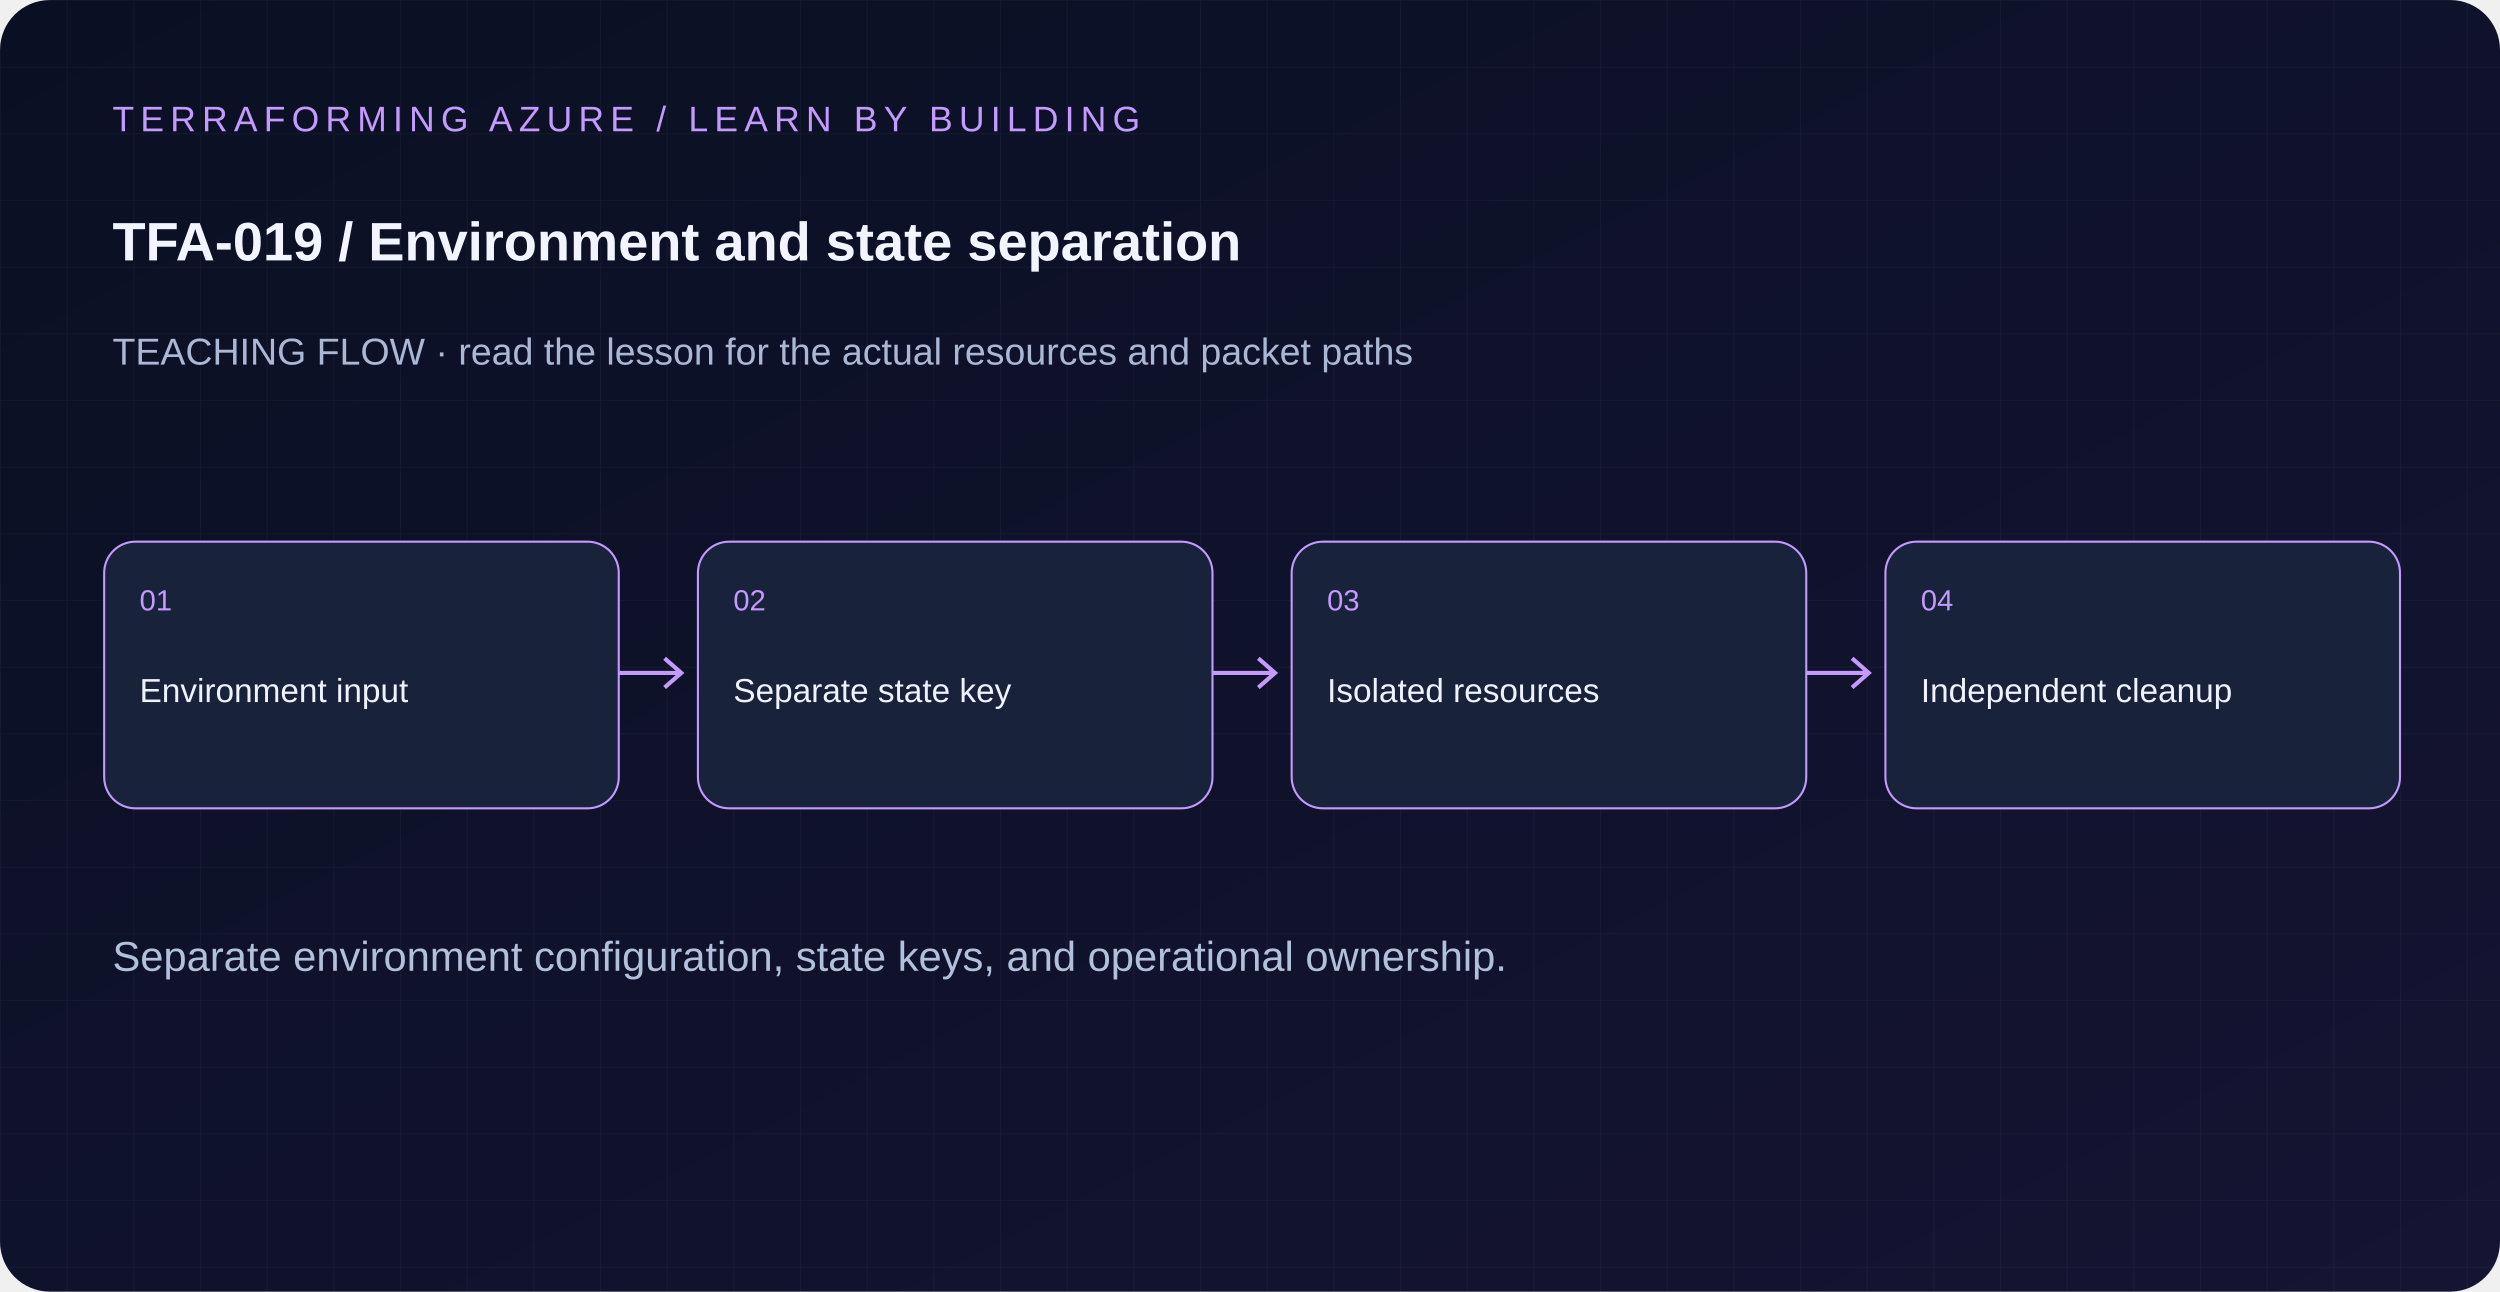
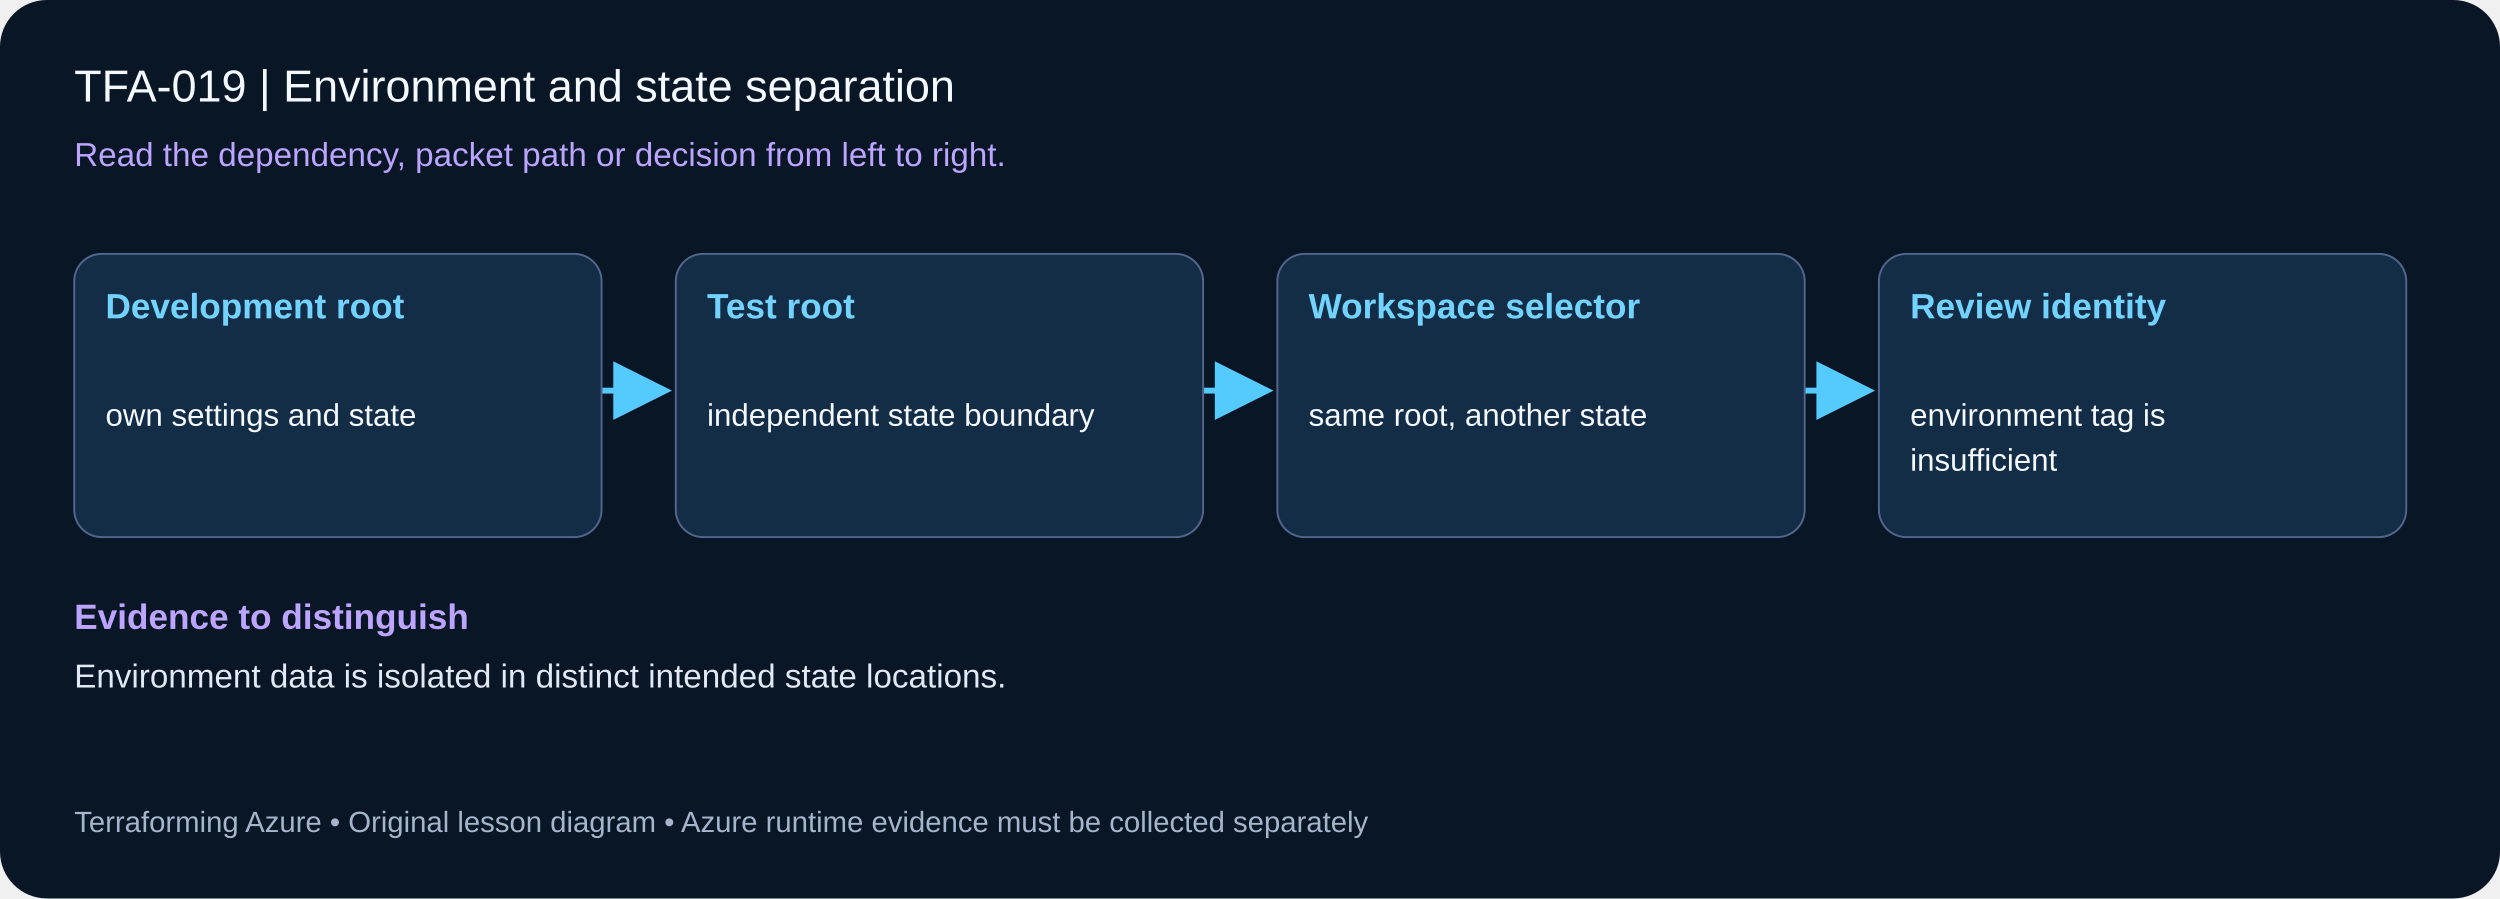
- <svg xmlns="http://www.w3.org/2000/svg" viewBox="0 0 1200 620" role="img" aria-labelledby="title desc">
+ <svg xmlns="http://www.w3.org/2000/svg" width="1280" height="460" viewBox="0 0 1280 460" role="img" aria-labelledby="title desc">
  <defs>
-     <linearGradient id="bg" x2="1" y2="1">
-       <stop stop-color="#0a1023" />
-       <stop offset="1" stop-color="#151433" />
-     </linearGradient>
-     <pattern id="grid" width="32" height="32" patternUnits="userSpaceOnUse">
-       <path d="M32 0H0V32" fill="none" stroke="#fff" stroke-opacity=".035" />
-     </pattern>
+     <marker id="arrow" markerWidth="10" markerHeight="10" refX="8" refY="5" orient="auto">
+       <path d="M0,0 L10,5 L0,10 Z" fill="#55caff" />
+     </marker>
  </defs>
-   <rect width="100%" height="100%" rx="24" fill="url(#bg)" />
-   <rect width="100%" height="100%" rx="24" fill="url(#grid)" />
-   <text x="54" y="63" fill="#c49aff" font-family="Segoe UI,Arial,sans-serif" font-size="17" letter-spacing="3">TERRAFORMING AZURE / LEARN BY BUILDING</text>
-   <text x="54" y="125" fill="#f2f5ff" font-family="Segoe UI,Arial" font-size="26" font-weight="700">TFA-019 / Environment and state separation</text>
-   <text x="54" y="175" fill="#aab8d4" font-family="Segoe UI,Arial" font-size="18">TEACHING FLOW · read the lesson for the actual resources and packet paths</text>
-   <path d="M297 323h30m-8-7 8 7-8 7" stroke="#c49aff" stroke-width="2" fill="none" />
-   <rect x="50" y="260" width="247" height="128" rx="15" fill="#19223b" stroke="#c49aff" />
-   <text x="67" y="293" fill="#c49aff" font-family="Segoe UI,Arial" font-size="14">01</text>
-   <text x="67" y="337" fill="#eff3ff" font-family="Segoe UI,Arial" font-size="16">Environment input</text>
-   <path d="M582 323h30m-8-7 8 7-8 7" stroke="#c49aff" stroke-width="2" fill="none" />
-   <rect x="335" y="260" width="247" height="128" rx="15" fill="#19223b" stroke="#c49aff" />
-   <text x="352" y="293" fill="#c49aff" font-family="Segoe UI,Arial" font-size="14">02</text>
-   <text x="352" y="337" fill="#eff3ff" font-family="Segoe UI,Arial" font-size="16">Separate state key</text>
-   <path d="M867 323h30m-8-7 8 7-8 7" stroke="#c49aff" stroke-width="2" fill="none" />
-   <rect x="620" y="260" width="247" height="128" rx="15" fill="#19223b" stroke="#c49aff" />
-   <text x="637" y="293" fill="#c49aff" font-family="Segoe UI,Arial" font-size="14">03</text>
-   <text x="637" y="337" fill="#eff3ff" font-family="Segoe UI,Arial" font-size="16">Isolated resources</text>
-   <rect x="905" y="260" width="247" height="128" rx="15" fill="#19223b" stroke="#c49aff" />
-   <text x="922" y="293" fill="#c49aff" font-family="Segoe UI,Arial" font-size="14">04</text>
-   <text x="922" y="337" fill="#eff3ff" font-family="Segoe UI,Arial" font-size="16">Independent cleanup</text>
-   <text x="54" y="466" fill="#b1c1dc" font-family="Segoe UI,Arial" font-size="20">Separate environment configuration, state keys, and operational ownership.</text>
+   <rect width="1280" height="460" rx="24" fill="#091625" />
+   <text x="38" y="52" font-family="Arial,sans-serif" font-size="23" fill="#f4f8ff">TFA-019 | Environment and state separation</text>
+   <text x="38" y="85" font-family="Arial,sans-serif" font-size="17" fill="#bca4ff">Read the dependency, packet path or decision from left to right.</text>
+   <line x1="308" y1="200" x2="338" y2="200" stroke="#55caff" stroke-width="3" marker-end="url(#arrow)" />
+   <rect x="38" y="130" width="270" height="145" rx="14" fill="#132d47" stroke="#52658c" />
+   <text x="54" y="163" font-family="Arial,sans-serif" font-size="18" font-weight="bold" fill="#72d3ff">Development root</text>
+   <text x="54" y="218" font-family="Arial,sans-serif" font-size="16" fill="#f4f8ff">own settings and state</text>
+   <line x1="616" y1="200" x2="646" y2="200" stroke="#55caff" stroke-width="3" marker-end="url(#arrow)" />
+   <rect x="346" y="130" width="270" height="145" rx="14" fill="#132d47" stroke="#52658c" />
+   <text x="362" y="163" font-family="Arial,sans-serif" font-size="18" font-weight="bold" fill="#72d3ff">Test root</text>
+   <text x="362" y="218" font-family="Arial,sans-serif" font-size="16" fill="#f4f8ff">independent state boundary</text>
+   <line x1="924" y1="200" x2="954" y2="200" stroke="#55caff" stroke-width="3" marker-end="url(#arrow)" />
+   <rect x="654" y="130" width="270" height="145" rx="14" fill="#132d47" stroke="#52658c" />
+   <text x="670" y="163" font-family="Arial,sans-serif" font-size="18" font-weight="bold" fill="#72d3ff">Workspace selector</text>
+   <text x="670" y="218" font-family="Arial,sans-serif" font-size="16" fill="#f4f8ff">same root, another state</text>
+   <rect x="962" y="130" width="270" height="145" rx="14" fill="#132d47" stroke="#52658c" />
+   <text x="978" y="163" font-family="Arial,sans-serif" font-size="18" font-weight="bold" fill="#72d3ff">Review identity</text>
+   <text x="978" y="218" font-family="Arial,sans-serif" font-size="16" fill="#f4f8ff">environment tag is</text>
+   <text x="978" y="241" font-family="Arial,sans-serif" font-size="16" fill="#f4f8ff">insufficient</text>
+   <text x="38" y="322" font-family="Arial,sans-serif" font-size="18" font-weight="bold" fill="#bca4ff">Evidence to distinguish</text>
+   <text x="38" y="352" font-family="Arial,sans-serif" font-size="17" fill="#e1e9f4">Environment data is isolated in distinct intended state locations.</text>
+   <text x="38" y="426" font-family="Arial,sans-serif" font-size="15" fill="#a4b5cc">Terraforming Azure • Original lesson diagram • Azure runtime evidence must be collected separately</text>
</svg>
